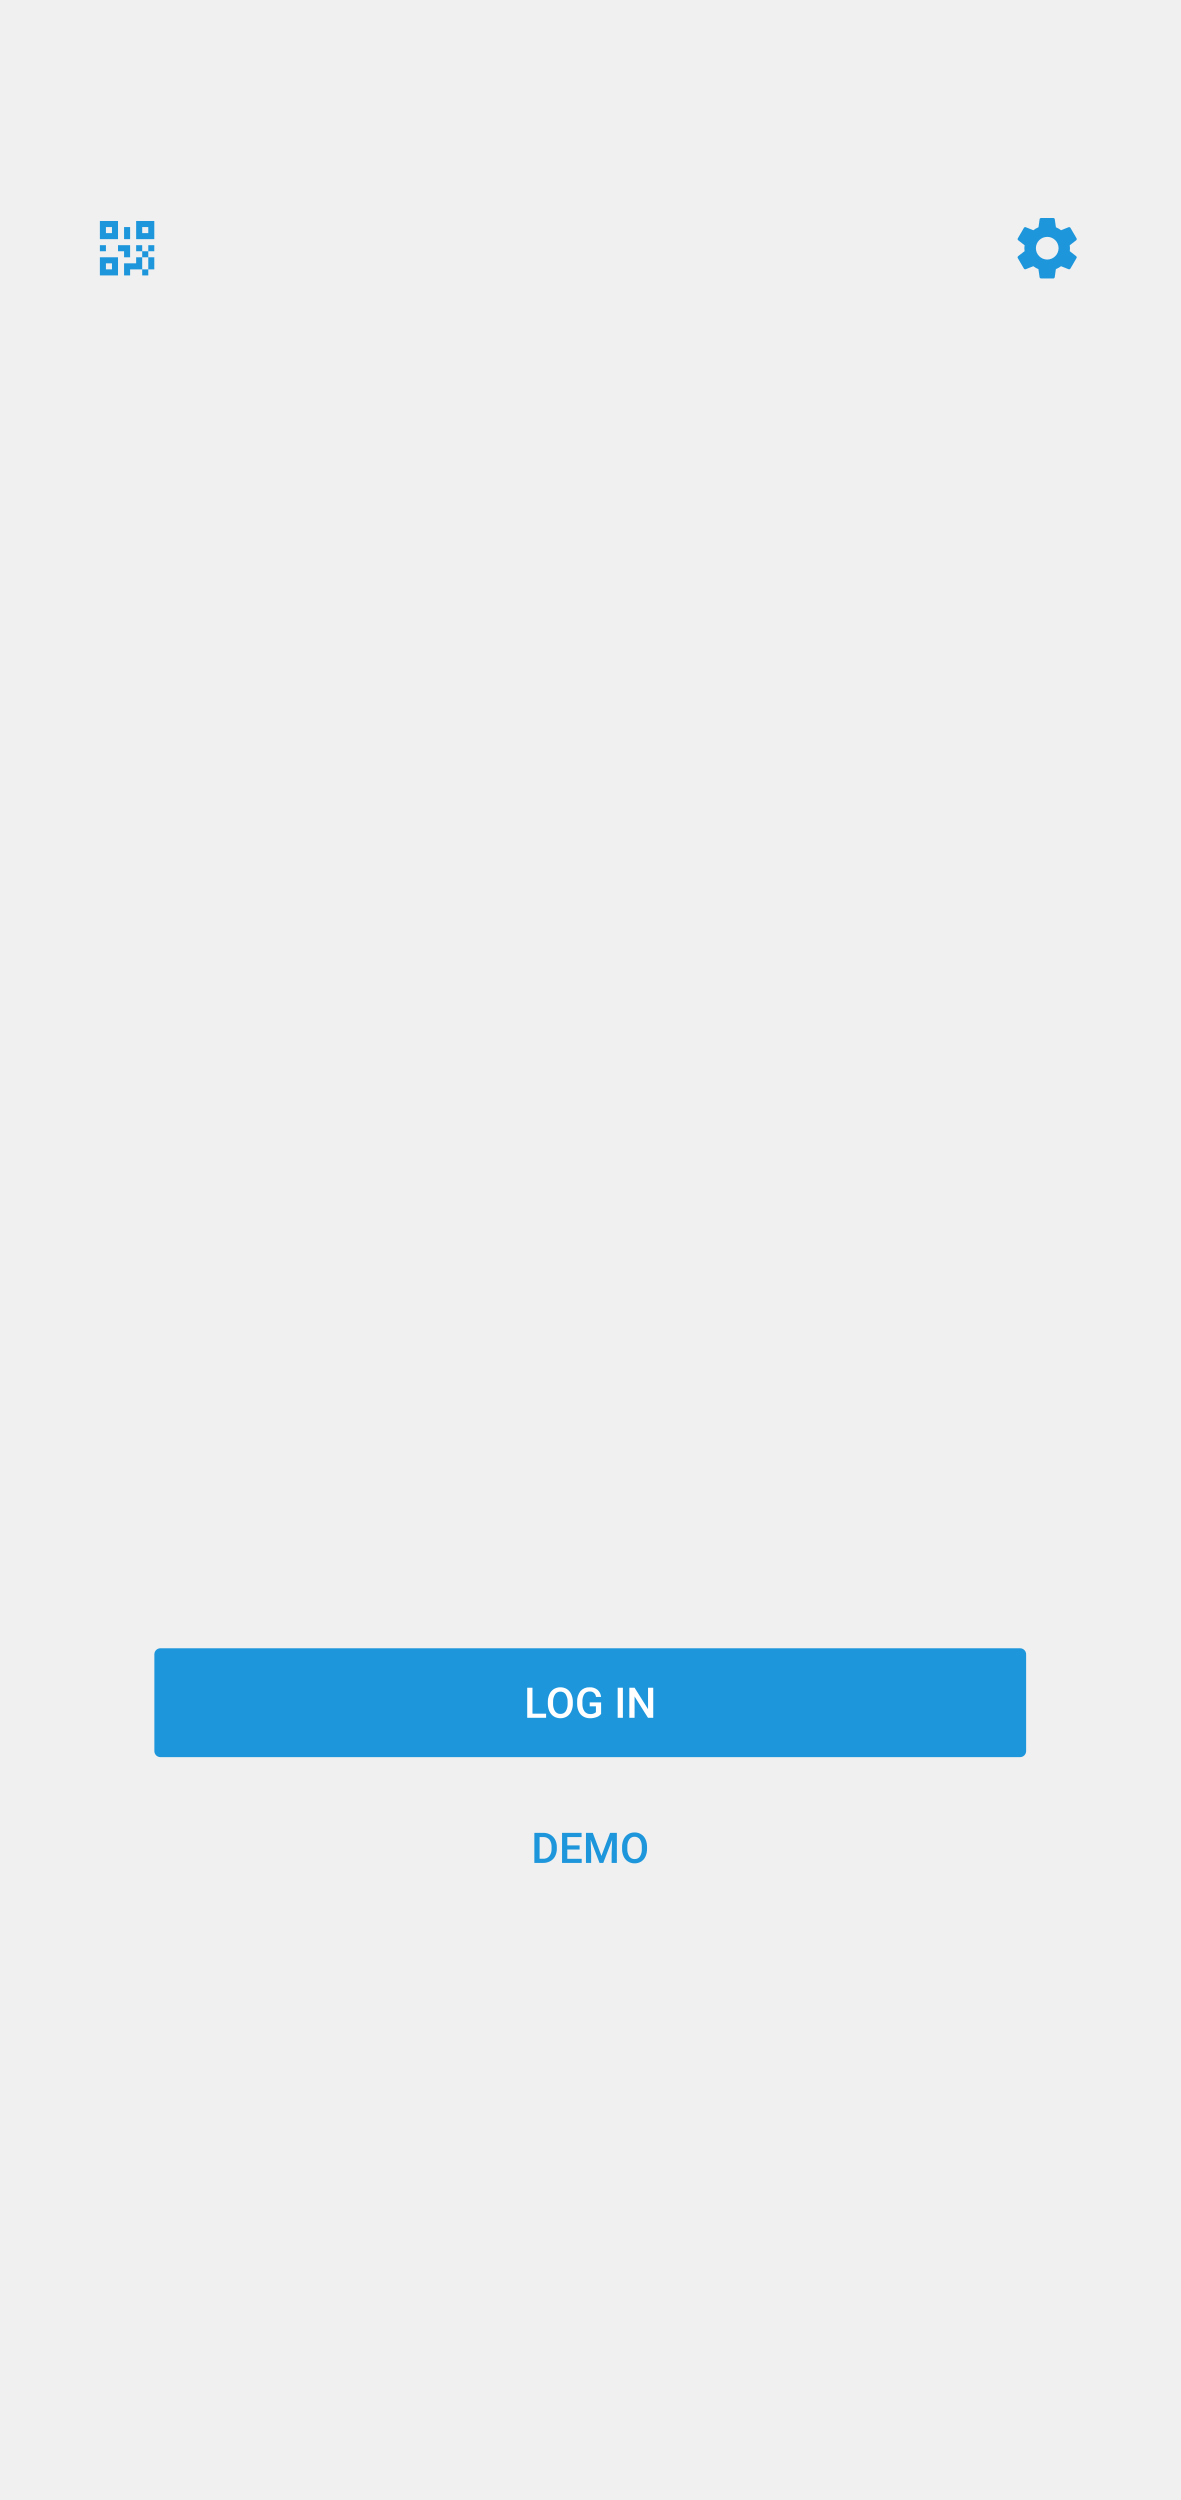
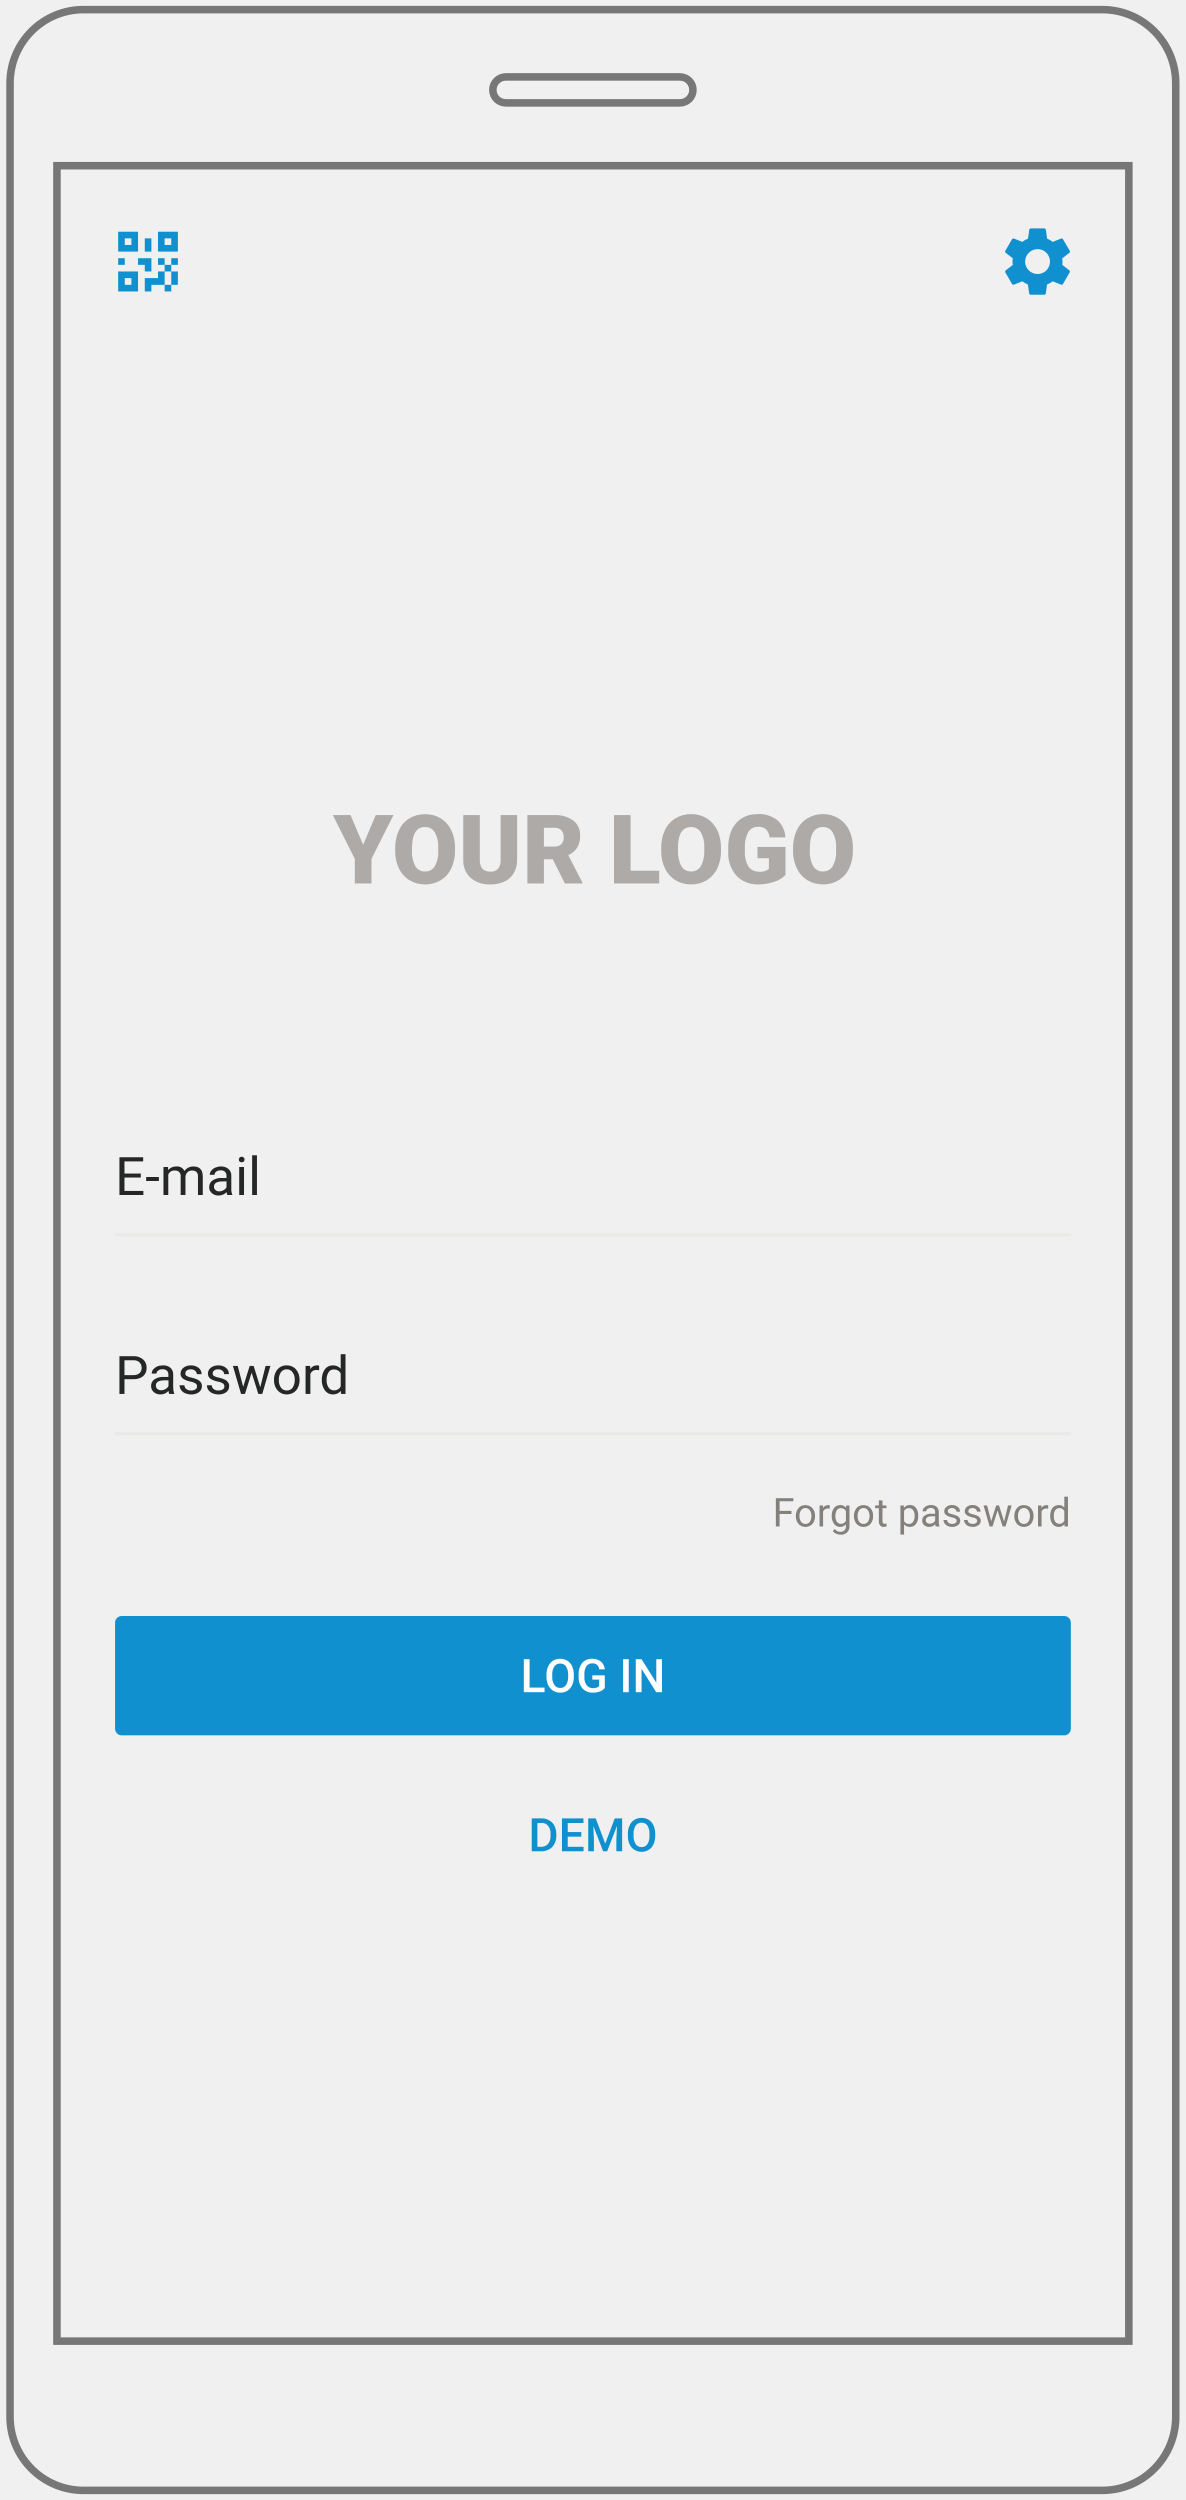
- <svg xmlns="http://www.w3.org/2000/svg" stroke-width="0.501" stroke-linejoin="bevel" fill-rule="evenodd" version="1.1" overflow="visible" width="110.551pt" height="234.142pt" viewBox="0 0 110.551 234.142">
+ <svg xmlns="http://www.w3.org/2000/svg" xml:space="preserve" width="111mm" height="234mm" version="1.1" style="shape-rendering:geometricPrecision; text-rendering:geometricPrecision; image-rendering:optimizeQuality; fill-rule:evenodd; clip-rule:evenodd" viewBox="0 0 11100 23400">
  <defs>
- 	</defs>
-   <g id="Document" fill="none" stroke="black" font-family="Times New Roman" font-size="16" transform="scale(1 -1)">
-     <g id="Spread" transform="translate(0 -234.142)">
-       <g id="Layer 1">
-         <path d="M 50.046,59.667 L 50.046,62.484 L 50.881,62.484 C 51.112,62.488 51.34,62.429 51.542,62.317 C 51.733,62.207 51.893,62.043 51.992,61.846 C 52.099,61.629 52.157,61.387 52.151,61.144 L 52.151,61.004 C 52.157,60.757 52.099,60.518 51.991,60.296 C 51.891,60.099 51.73,59.936 51.535,59.83 C 51.329,59.716 51.096,59.66 50.858,59.667 Z M 50.537,62.088 L 50.537,60.057 L 50.856,60.057 C 51.078,60.041 51.299,60.13 51.447,60.296 C 51.6,60.495 51.67,60.741 51.659,60.988 L 51.659,61.145 C 51.673,61.396 51.604,61.642 51.459,61.846 C 51.311,62.011 51.101,62.099 50.881,62.088 Z M 54.283,60.922 L 53.132,60.922 L 53.132,60.054 L 54.48,60.054 L 54.48,59.667 L 52.639,59.667 L 52.639,62.484 L 54.469,62.484 L 54.469,62.088 L 53.132,62.088 L 53.132,61.31 L 54.284,61.31 Z M 55.517,62.484 L 56.329,60.324 L 57.139,62.484 L 57.774,62.484 L 57.774,59.667 L 57.284,59.667 L 57.284,60.593 L 57.331,61.837 L 56.501,59.667 L 56.148,59.667 L 55.32,61.834 L 55.365,60.593 L 55.365,59.667 L 54.879,59.667 L 54.879,62.484 Z M 60.599,61.001 C 60.604,60.75 60.556,60.502 60.457,60.273 C 60.37,60.075 60.229,59.908 60.046,59.792 C 59.864,59.678 59.649,59.62 59.436,59.625 C 59.219,59.622 59.006,59.681 58.825,59.793 C 58.641,59.908 58.498,60.074 58.409,60.269 C 58.307,60.493 58.258,60.739 58.262,60.985 L 58.262,61.143 C 58.255,61.395 58.305,61.642 58.406,61.87 C 58.495,62.069 58.637,62.238 58.821,62.354 C 59.003,62.468 59.218,62.525 59.433,62.521 C 59.646,62.525 59.859,62.469 60.041,62.356 C 60.225,62.243 60.366,62.076 60.455,61.882 C 60.555,61.654 60.604,61.406 60.6,61.158 Z M 60.11,61.147 C 60.127,61.4 60.066,61.651 59.935,61.866 C 59.818,62.028 59.63,62.125 59.432,62.116 C 59.232,62.123 59.049,62.028 58.932,61.866 C 58.802,61.658 58.737,61.41 58.754,61.164 L 58.754,61.001 C 58.735,60.748 58.798,60.497 58.931,60.282 C 59.046,60.117 59.233,60.021 59.437,60.028 C 59.634,60.02 59.821,60.112 59.937,60.276 C 60.068,60.493 60.128,60.746 60.11,61.001 Z" fill-rule="evenodd" stroke-linejoin="miter" stroke="none" stroke-width="0.281" fill="#1e96dc" marker-start="none" marker-end="none" stroke-miterlimit="79.84" class="theme_fill" />
-         <path d="M 100.192,210.619 C 100.206,210.709 100.209,210.803 100.21,210.896 C 100.21,210.988 100.205,211.08 100.189,211.171 L 100.792,211.638 C 100.843,211.683 100.86,211.755 100.828,211.82 L 100.257,212.8 C 100.222,212.861 100.146,212.886 100.082,212.863 L 99.375,212.579 C 99.228,212.693 99.065,212.787 98.894,212.857 L 98.787,213.607 C 98.774,213.676 98.717,213.727 98.643,213.726 L 97.505,213.726 C 97.433,213.727 97.375,213.676 97.367,213.607 L 97.26,212.857 C 97.088,212.786 96.926,212.693 96.778,212.579 L 96.07,212.863 C 96.005,212.888 95.929,212.861 95.895,212.8 L 95.327,211.82 C 95.289,211.757 95.305,211.681 95.363,211.638 L 95.962,211.171 C 95.93,210.989 95.929,210.802 95.96,210.619 L 95.358,210.151 C 95.305,210.107 95.289,210.031 95.322,209.972 L 95.891,208.992 C 95.927,208.93 96.001,208.904 96.066,208.928 L 96.776,209.209 C 96.922,209.097 97.085,209.005 97.256,208.934 L 97.364,208.183 C 97.374,208.114 97.433,208.062 97.504,208.061 L 98.643,208.061 C 98.716,208.058 98.774,208.113 98.784,208.183 L 98.889,208.934 C 99.063,209.005 99.224,209.097 99.372,209.209 L 100.078,208.928 C 100.143,208.903 100.219,208.93 100.253,208.992 L 100.823,209.972 C 100.86,210.029 100.843,210.11 100.787,210.151 L 100.191,210.619 Z M 98.076,209.833 C 97.49,209.836 97.017,210.314 97.019,210.899 C 97.021,211.485 97.497,211.958 98.084,211.957 C 98.67,211.956 99.143,211.482 99.143,210.896 C 99.139,210.309 98.663,209.833 98.076,209.833 Z" fill-rule="evenodd" stroke-linejoin="miter" stroke="none" stroke-width="0.281" fill="#1e96dc" marker-start="none" marker-end="none" stroke-miterlimit="79.84" class="theme_fill" />
-         <path d="M 9.354,211.178 L 9.921,211.178 L 9.921,210.61 L 9.354,210.61 L 9.354,211.178 M 11.62,212.876 L 12.186,212.876 L 12.186,211.745 L 11.62,211.745 L 11.62,212.876 M 11.053,211.178 L 12.186,211.178 L 12.186,210.046 L 11.62,210.046 L 11.62,210.61 L 11.053,210.61 L 11.053,211.178 M 12.751,211.178 L 13.318,211.178 L 13.318,210.61 L 13.887,210.61 L 13.887,211.178 L 14.451,211.178 L 14.451,210.61 L 13.887,210.61 L 13.887,210.046 L 14.451,210.046 L 14.451,208.913 L 13.887,208.913 L 13.887,208.347 L 13.318,208.347 L 13.318,208.913 L 12.186,208.913 L 12.186,208.347 L 11.62,208.347 L 11.62,209.48 L 12.751,209.48 L 12.751,210.046 L 13.318,210.046 L 13.318,210.61 L 12.751,210.61 L 12.751,211.178 M 13.887,208.913 L 13.887,210.046 L 13.318,210.046 L 13.318,208.913 L 13.887,208.913 M 12.751,213.445 L 14.451,213.445 L 14.451,211.745 L 12.751,211.745 L 12.751,213.445 M 13.318,212.876 L 13.318,212.309 L 13.887,212.309 L 13.887,212.876 L 13.318,212.876 M 9.354,213.445 L 11.053,213.445 L 11.053,211.745 L 9.354,211.745 L 9.354,213.445 M 9.921,212.876 L 9.921,212.309 L 10.486,212.309 L 10.486,212.876 L 9.921,212.876 M 9.354,210.046 L 11.053,210.046 L 11.053,208.347 L 9.354,208.347 L 9.354,210.046 M 9.921,209.48 L 9.921,208.913 L 10.486,208.913 L 10.486,209.48 Z" fill-rule="evenodd" stroke-linejoin="miter" stroke="none" stroke-width="0.281" fill="#1e96dc" marker-start="none" marker-end="none" stroke-miterlimit="79.84" class="theme_fill" />
-         <path d="M 95.538,69.575 L 15.023,69.575 C 14.711,69.575 14.457,69.83 14.457,70.142 L 14.457,79.204 C 14.457,79.516 14.711,79.77 15.023,79.77 L 95.538,79.77 C 95.85,79.77 96.104,79.516 96.104,79.204 L 96.104,70.142 C 96.104,69.83 95.85,69.575 95.538,69.575 Z" fill-rule="evenodd" stroke-linejoin="miter" stroke="none" stroke-width="0.281" fill="#1e96dc" marker-start="none" marker-end="none" stroke-miterlimit="79.84" class="theme_fill" />
-         <path d="M 49.869,73.647 L 51.146,73.647 L 51.146,73.258 L 49.378,73.258 L 49.378,76.075 L 49.869,76.075 Z M 53.65,74.592 C 53.655,74.343 53.604,74.094 53.505,73.866 C 53.42,73.67 53.275,73.501 53.098,73.383 C 52.912,73.273 52.7,73.212 52.485,73.217 C 52.269,73.214 52.056,73.275 51.872,73.384 C 51.693,73.501 51.546,73.669 51.459,73.864 C 51.358,74.088 51.305,74.331 51.308,74.578 L 51.308,74.736 C 51.305,74.986 51.354,75.237 51.456,75.465 C 51.543,75.662 51.688,75.83 51.868,75.948 C 52.052,76.059 52.264,76.119 52.483,76.116 C 52.695,76.119 52.909,76.06 53.092,75.952 C 53.27,75.835 53.416,75.667 53.501,75.472 C 53.601,75.246 53.654,74.998 53.65,74.748 Z M 53.161,74.741 C 53.173,74.993 53.112,75.242 52.981,75.458 C 52.871,75.624 52.68,75.717 52.483,75.709 C 52.284,75.716 52.095,75.622 51.985,75.459 C 51.854,75.249 51.79,75.005 51.799,74.754 L 51.799,74.592 C 51.786,74.341 51.849,74.092 51.983,73.874 C 52.093,73.708 52.285,73.613 52.485,73.622 C 52.681,73.611 52.874,73.704 52.982,73.868 C 53.113,74.087 53.175,74.34 53.161,74.592 Z M 56.297,73.623 C 56.187,73.484 56.041,73.379 55.873,73.321 C 55.677,73.25 55.467,73.214 55.259,73.217 C 55.036,73.212 54.82,73.271 54.63,73.378 C 54.447,73.487 54.301,73.646 54.212,73.837 C 54.107,74.058 54.054,74.295 54.055,74.537 L 54.055,74.756 C 54.033,75.115 54.145,75.469 54.361,75.757 C 54.576,75.999 54.891,76.131 55.215,76.115 C 55.486,76.128 55.753,76.047 55.961,75.88 C 56.155,75.71 56.277,75.469 56.295,75.211 L 55.816,75.211 C 55.808,75.356 55.74,75.497 55.626,75.593 C 55.519,75.689 55.37,75.733 55.225,75.721 C 55.03,75.73 54.839,75.643 54.725,75.484 C 54.595,75.274 54.537,75.03 54.547,74.785 L 54.547,74.57 C 54.534,74.321 54.601,74.07 54.74,73.863 C 54.868,73.695 55.067,73.602 55.273,73.609 C 55.468,73.591 55.66,73.651 55.812,73.779 L 55.812,74.331 L 55.23,74.331 L 55.23,74.702 L 56.297,74.702 Z M 58.338,73.258 L 57.85,73.258 L 57.85,76.075 L 58.338,76.075 Z M 61.179,73.258 L 60.689,73.258 L 59.432,75.258 L 59.432,73.258 L 58.941,73.258 L 58.941,76.075 L 59.432,76.075 L 60.693,74.068 L 60.693,76.075 L 61.179,76.075 Z" fill-rule="evenodd" stroke-linejoin="miter" stroke="none" stroke-width="0.281" fill="#ffffff" marker-start="none" marker-end="none" stroke-miterlimit="79.84" />
-       </g>
+     <style type="text/css">
+    
+     .str0 {stroke:#777777;stroke-width:70.56}
+     .fil0 {fill:none}
+     .fil1 {fill:#1090CF;fill-rule:nonzero}
+     .fil4 {fill:#252626;fill-rule:nonzero}
+     .fil6 {fill:#84807B;fill-rule:nonzero}
+     .fil2 {fill:#AEAAA7;fill-rule:nonzero}
+     .fil3 {fill:#E9E9E7;fill-rule:nonzero}
+     .fil5 {fill:#FEFEFE;fill-rule:nonzero}
+    
+   </style>
+   </defs>
+   <g>
+     <g>
+       <rect class="fil0 str0" x="94" y="90" width="10911" height="23220" rx="688" ry="689" />
+       <rect class="fil0 str0" x="533" y="1551" width="10033" height="20362" />
+       <rect class="fil0 str0" x="4613" y="720" width="1873" height="243" rx="122" ry="122" />
    </g>
+     <path class="theme_fill" fill="#1090CF" d="M1168 2603l0 63 62 0 0 -63 -62 0zm-62 -62l186 0 0 187 -186 0 0 -187zm62 -310l0 62 62 0 0 -62 -62 0zm-62 -62l186 0 0 186 -186 0 0 -186zm435 62l0 62 62 0 0 -62 -62 0zm-62 -62l186 0 0 186 -186 0 0 -186zm124 497l0 -125 -62 0 0 125 62 0zm-124 -249l62 0 0 62 62 0 0 -62 62 0 0 62 -62 0 0 62 62 0 0 125 -62 0 0 62 -62 0 0 -62 -124 0 0 62 -62 0 0 -125 124 0 0 -62 62 0 0 -62 -62 0 0 -62zm-187 0l125 0 0 124 -62 0 0 -62 -63 0 0 -62zm63 -186l62 0 0 124 -62 0 0 -124zm-249 186l62 0 0 62 -62 0 0 -62z" />
+     <path class="theme_fill" fill="#1090CF" d="M9711 2565c-64,-1 -116,-53 -116,-117 1,-65 53,-116 118,-116 63,0 115,52 115,116 0,65 -52,117 -117,117zm232 -86c2,-10 2,-21 2,-31 0,-10 -1,-20 -2,-30l66 -51c6,-5 7,-13 4,-20l-63 -107c-4,-7 -12,-10 -19,-7l-77 31c-17,-13 -34,-23 -53,-30l-12 -83c-1,-7 -8,-13 -15,-13l-125 0c-8,0 -14,6 -15,13l-12 83c-19,7 -37,17 -53,30l-77 -31c-8,-3 -16,0 -20,7l-62 107c-4,7 -2,15 4,20l66 51c-4,20 -4,41 0,61l-66 51c-6,5 -8,13 -4,20l62 107c4,7 12,10 19,7l78 -31c16,12 34,23 52,30l12 82c1,8 8,14 16,14l125 0c7,0 14,-6 15,-14l11 -82c19,-7 37,-18 53,-30l78 31c7,3 15,0 19,-7l62 -107c4,-7 3,-16 -4,-20l-65 -51 0 0z" />
+     <path class="fil2" d="M4574 8278c-62,0 -121,-21 -169,-61 -46,-43 -71,-103 -69,-166l0 -422 155 0 0 425c2,70 35,105 98,105 2,0 4,0 7,0 24,0 48,-9 65,-26 19,-25 28,-55 25,-86l0 -418 154 0 0 419c1,43 -9,86 -30,123 -20,35 -51,63 -87,80 -40,18 -83,27 -127,27 -2,0 -5,0 -7,0 -5,0 -10,0 -15,0zm2511 0c-70,0 -138,-28 -188,-77 -53,-59 -82,-135 -81,-214l0 -55c-1,-57 10,-114 33,-165 21,-45 54,-83 96,-109 42,-25 89,-38 138,-38 2,0 4,0 6,0 5,0 11,-1 17,-1 60,0 119,20 168,56 47,41 75,100 77,163l-148 0c-2,-29 -14,-56 -34,-77 -20,-15 -43,-23 -68,-23 -2,0 -5,0 -7,1 -1,0 -2,0 -3,0 -35,0 -68,18 -87,49 -23,43 -34,91 -32,140l0 39c-3,50 8,100 33,144 22,31 57,48 94,48 3,0 6,0 9,0 3,0 7,1 10,1 29,0 57,-10 79,-28l0 -99 -107 0 0 -106 262 0 0 263c-29,29 -65,51 -104,63 -47,16 -96,25 -146,25 -1,0 -3,0 -5,0 -4,0 -8,0 -12,0zm-3110 0c-49,0 -98,-13 -140,-38 -43,-25 -77,-63 -99,-107 -24,-50 -37,-105 -37,-161l0 -36c-1,-57 11,-113 35,-165 21,-46 55,-85 98,-111 43,-26 92,-39 142,-39 2,0 3,0 5,0 2,0 3,0 5,0 49,0 98,13 140,38 43,27 77,65 99,110 24,51 37,107 36,164l0 29c1,57 -11,114 -35,166 -21,46 -55,84 -98,111 -43,25 -92,39 -141,39 -2,0 -3,0 -5,0 -2,0 -3,0 -5,0zm8 -537c-1,0 -3,0 -4,0 -77,0 -118,58 -122,174l-1 47c-3,50 8,100 31,145 19,31 52,50 88,50 2,0 3,0 5,0 1,0 2,0 3,0 36,0 69,-19 87,-49 24,-44 35,-93 32,-143l0 -29c3,-51 -8,-101 -32,-145 -18,-31 -52,-50 -87,-50zm3716 537c-49,0 -97,-13 -140,-38 -42,-25 -77,-63 -98,-107 -25,-50 -38,-105 -38,-161l0 -36c-1,-57 11,-113 35,-165 21,-46 55,-85 99,-111 43,-26 92,-40 142,-40 1,0 3,1 4,1 2,0 3,-1 5,-1 49,0 98,14 140,39 43,27 78,65 99,110 25,51 37,107 36,164l0 29c1,57 -11,114 -35,166 -21,46 -55,84 -98,111 -43,25 -92,39 -141,39 -2,0 -3,0 -5,0 -2,0 -3,0 -5,0zm8 -537c-1,0 -3,0 -4,0 -77,0 -118,58 -122,174l-1 47c-3,50 8,100 31,145 19,31 52,50 88,50 2,0 4,0 5,0 1,0 2,0 3,0 36,0 69,-19 87,-49 24,-44 35,-93 32,-143l0 -29c3,-51 -8,-101 -32,-145 -18,-31 -51,-50 -87,-50zm-1243 537c-49,0 -97,-13 -139,-38 -43,-25 -77,-63 -99,-107 -24,-50 -37,-105 -37,-161l0 -36c-1,-57 10,-113 34,-165 21,-46 56,-85 99,-111 43,-26 92,-40 142,-40 1,0 3,1 5,1 1,0 3,-1 4,-1 50,0 98,14 141,39 43,27 77,65 99,110 24,51 36,107 35,164l1 29c1,57 -11,114 -35,166 -21,46 -56,84 -99,111 -42,25 -91,39 -141,39 -1,0 -3,0 -4,0 -2,0 -4,0 -6,0zm8 -537c-1,0 -2,0 -3,0 -78,0 -118,58 -123,174l0 47c-3,50 8,100 31,145 18,31 52,50 88,50 2,0 3,0 5,0 1,0 2,0 3,0 35,0 68,-19 87,-49 23,-44 34,-93 32,-143l0 -29c3,-51 -8,-101 -32,-145 -19,-31 -52,-50 -88,-50zm-302 528l-423 0 0 -640 155 0 0 521 268 0 0 119zm-718 0l-165 0 -113 -226 -83 0 0 226 -155 0 0 -640 252 0c6,0 11,0 17,0 57,0 114,18 161,51 43,34 67,87 64,142 2,39 -8,77 -27,111 -20,32 -50,56 -84,71l133 258 0 7zm-361 -521l0 176 97 0c2,0 5,0 7,0 22,0 43,-8 59,-23 16,-18 24,-41 22,-65 2,-23 -6,-47 -22,-65 -16,-15 -38,-23 -60,-23 -2,0 -4,0 -6,0l-97 0zm-1614 521l-156 0 0 -230 -206 -410 166 0 118 278 118 -278 166 0 -206 410 0 230z" />
+     <polygon class="fil3" points="1077,11573 10023,11573 10023,11542 1077,11542 " />
+     <path class="fil4" d="M2405 11185l-45 0 0 -372 45 0 0 372zm-169 -332c-1,-6 2,-13 6,-18 5,-5 13,-8 20,-8 8,0 15,3 20,8 5,5 7,12 7,18 0,7 -2,14 -7,19 -5,5 -13,7 -20,7 -7,0 -14,-2 -20,-7 -4,-5 -7,-12 -6,-19zm48 332l-45 0 0 -262 45 0 0 262zm-231 -34c14,0 28,-4 40,-11 12,-6 21,-16 27,-28l0 -54 -35 0c-55,0 -82,16 -82,48 -1,13 4,25 14,33 10,9 23,13 36,12l0 0zm74 34c-3,-8 -5,-18 -6,-27 -19,21 -46,32 -75,32 -23,1 -46,-7 -63,-22 -17,-14 -26,-34 -25,-55 -1,-25 10,-49 31,-64 26,-17 57,-25 88,-23l43 0 0 -20c1,-14 -4,-28 -14,-38 -11,-10 -26,-15 -41,-14 -15,0 -29,4 -41,12 -9,7 -16,18 -16,30l-45 0c1,-14 5,-27 14,-38 10,-13 23,-23 38,-29 16,-7 34,-11 52,-11 26,-1 51,7 71,23 18,16 28,39 27,62l0 121c-1,20 2,39 9,57l0 4 -47 0zm-554 -262l1 29c19,-23 48,-35 78,-34 31,-3 61,14 74,42 9,-12 21,-23 35,-30 15,-8 32,-12 49,-12 58,0 87,31 88,92l0 175 -45 0 0 -173c1,-15 -3,-30 -13,-42 -12,-10 -27,-15 -43,-14 -15,0 -30,5 -41,15 -12,11 -18,25 -20,40l0 174 -45 0 0 -171c4,-28 -14,-53 -42,-58 -4,0 -9,0 -14,0 -26,-2 -50,13 -60,38l0 191 -45 0 0 -262 43 0zm-86 131l-119 0 0 -37 119 0 0 37zm-169 -32l-153 0 0 125 177 0 0 38 -224 0 0 -353 222 0 0 39 -175 0 0 113 153 0 0 38z" />
+     <polygon class="fil3" points="1077,13435 10023,13435 10023,13404 1077,13404 " />
+     <path class="fil4" d="M3057 12919c-1,24 5,49 19,69 11,17 30,26 50,26 27,1 52,-14 63,-38l0 -121c-12,-24 -36,-38 -62,-37 -20,-1 -40,8 -51,25 -14,23 -21,49 -19,76l0 0zm-45 -6c-1,-34 9,-68 29,-97 17,-23 45,-37 75,-36 28,-1 54,10 73,31l0 -136 45 0 0 372 -42 0 -2 -28c-18,22 -46,34 -75,33 -29,0 -57,-14 -74,-38 -20,-28 -30,-62 -29,-97l0 -4zm-25 -88c-8,-1 -15,-2 -22,-2 -27,-2 -51,13 -60,38l0 186 -45 0 0 -262 43 0 1 30c13,-22 37,-36 63,-35 7,-1 13,1 20,3l0 42zm-377 94c-1,25 6,49 20,70 13,17 33,27 54,26 22,1 42,-9 55,-26 14,-23 21,-49 20,-76 1,-24 -6,-49 -21,-69 -12,-18 -33,-28 -54,-27 -21,-1 -41,9 -54,26 -15,22 -22,49 -20,76l0 0zm-45 -6c-1,-24 5,-47 15,-69 9,-19 24,-36 42,-48 19,-11 40,-17 62,-16 33,-1 65,12 86,37 24,28 35,63 34,99l0 3c0,23 -5,47 -15,68 -9,20 -24,36 -42,48 -19,11 -41,17 -63,17 -32,1 -64,-13 -86,-38 -23,-27 -35,-62 -33,-97l0 -4zm-129 72l50 -200 45 0 -76 262 -37 0 -63 -199 -62 199 -37 0 -76 -262 45 0 51 196 61 -196 37 0 62 200zm-336 -8c1,-11 -4,-21 -13,-28 -15,-9 -31,-15 -48,-17 -19,-4 -37,-10 -54,-18 -12,-5 -22,-13 -30,-24 -6,-10 -9,-22 -9,-33 0,-22 10,-42 27,-55 20,-15 45,-23 70,-22 26,-1 52,7 72,23 18,14 28,36 28,59l-45 0c0,-13 -6,-24 -16,-32 -11,-9 -25,-14 -39,-13 -14,-1 -27,3 -38,10 -9,7 -15,17 -14,28 -1,10 4,20 13,25 14,7 30,13 46,15 19,4 37,10 54,18 13,6 23,15 31,26 7,10 11,23 10,35 1,23 -10,44 -28,57 -21,15 -47,22 -73,21 -19,0 -38,-4 -56,-11 -15,-7 -28,-18 -38,-31 -9,-13 -13,-28 -13,-44l45 0c0,14 6,27 18,36 12,9 28,14 44,13 14,1 29,-3 41,-10 10,-6 16,-16 15,-28l0 0zm-256 0c1,-11 -4,-21 -13,-28 -15,-9 -31,-15 -48,-17 -19,-4 -37,-10 -54,-18 -12,-5 -22,-13 -30,-24 -6,-10 -10,-22 -9,-33 0,-22 10,-42 27,-55 20,-15 44,-23 70,-22 26,-1 51,7 72,23 18,14 28,36 28,59l-45 0c0,-13 -6,-24 -16,-32 -11,-9 -25,-14 -39,-13 -14,-1 -27,3 -38,10 -9,7 -14,17 -14,28 -1,10 4,20 13,25 14,7 30,13 46,15 19,4 37,10 55,18 12,6 23,15 31,26 7,10 10,23 10,35 0,23 -10,44 -28,57 -22,15 -47,22 -73,21 -20,0 -39,-4 -56,-11 -16,-7 -29,-18 -38,-31 -9,-13 -14,-28 -14,-44l45 0c0,14 7,27 18,36 13,9 28,14 44,13 15,1 29,-3 41,-10 10,-6 16,-16 15,-28l0 0zm-335 36c14,0 28,-4 40,-11 12,-7 22,-17 28,-29l0 -53 -36 0c-55,0 -82,16 -82,48 -1,12 4,25 14,33 10,8 23,12 36,12l0 0zm75 34c-4,-9 -6,-18 -7,-28 -19,21 -46,33 -74,33 -24,1 -46,-7 -64,-22 -16,-14 -25,-35 -25,-56 -1,-25 11,-49 31,-63 26,-17 57,-25 88,-23l43 0 0 -21c1,-14 -4,-27 -13,-37 -12,-10 -27,-15 -42,-14 -14,-1 -29,4 -40,12 -10,7 -16,17 -17,29l-44 0c0,-14 5,-27 13,-38 10,-12 23,-22 38,-29 17,-7 35,-10 53,-10 25,-2 51,6 71,22 17,16 27,39 26,63l0 121c0,19 3,39 10,57l0 4 -47 0zm-419 -176l84 0c20,1 41,-5 57,-18 14,-13 21,-32 20,-51 0,-19 -7,-37 -20,-50 -15,-14 -35,-21 -55,-20l-86 0 0 139zm0 38l0 138 -47 0 0 -353 131 0c32,-2 65,9 90,30 22,19 34,48 33,78 2,30 -10,59 -32,79 -26,20 -59,30 -92,28l-83 0z" />
+     <path class="theme_fill" fill="#1090CF" d="M1139 15126l8822 0c34,0 62,27 62,62l0 992c0,35 -28,63 -62,63l-8822 0c-34,0 -62,-28 -62,-63l0 -992c0,-35 28,-62 62,-62z" />
+     <path class="fil5" d="M6196 15839l-54 0 -137 -219 0 219 -54 0 0 -309 54 0 138 220 0 -220 53 0 0 309zm-311 0l-53 0 0 -309 53 0 0 309zm-224 -40c-12,15 -28,27 -46,33 -22,8 -45,12 -68,11 -24,1 -47,-5 -68,-17 -20,-12 -36,-30 -46,-51 -12,-23 -17,-50 -17,-76l0 -24c-3,-40 9,-78 33,-110 24,-26 58,-41 94,-39 29,-1 58,8 82,26 21,19 34,45 36,73l-53 0c-1,-33 -29,-58 -62,-56l-2 0c-22,-1 -42,9 -55,26 -14,23 -21,50 -19,77l0 23c-2,28 5,55 21,78 14,18 35,29 58,28 22,2 43,-5 59,-19l0 -61 -64 0 0 -40 117 0 0 118zm-343 -122c1,-28 -5,-55 -20,-79 -12,-18 -33,-28 -55,-27 -21,-1 -42,9 -54,27 -15,23 -22,50 -20,77l0 18c-2,27 5,55 20,78 12,19 33,29 55,28 21,1 42,-9 54,-27 15,-24 21,-51 20,-79l0 -16zm53 16c1,27 -5,54 -15,79 -10,22 -25,40 -45,53 -20,13 -44,19 -67,18 -24,1 -47,-6 -67,-18 -20,-13 -36,-31 -46,-52 -11,-25 -16,-52 -16,-78l0 -18c-1,-27 5,-55 16,-80 10,-21 25,-40 45,-53 20,-12 44,-18 67,-18 24,0 47,6 67,18 20,13 36,31 45,52 11,25 17,52 16,80l0 17zm-414 103l140 0 0 43 -194 0 0 -309 54 0 0 266z" />
+     <path class="fil6" d="M7872 14365c-1,0 -3,0 -4,0 -14,0 -29,-3 -42,-9 -12,-5 -23,-14 -31,-25l18 -20c12,17 32,27 53,27 1,0 2,0 3,0 13,0 25,-5 35,-14 10,-10 15,-25 14,-39l0 -17c-14,15 -32,24 -52,24 -1,0 -2,0 -3,0 -1,0 -1,0 -2,0 -21,0 -42,-11 -54,-28 -16,-23 -23,-49 -22,-76 -1,-26 6,-52 22,-73 12,-17 33,-27 54,-27 1,0 1,0 2,0 1,0 2,-1 3,-1 21,0 40,10 53,26l2 -22 30 0 0 192c2,23 -7,44 -22,60 -16,15 -36,22 -57,22zm-2 -249c-15,0 -29,7 -37,19 -10,17 -15,37 -14,57 -1,18 4,36 14,52 8,12 22,19 36,19 1,0 1,0 2,0 0,0 1,0 2,0 19,0 37,-11 45,-29l0 -90c-9,-17 -26,-28 -45,-28 -1,0 -1,0 -2,0 0,0 -1,0 -1,0zm592 248l-34 0 0 -273 31 0 2 22c13,-16 32,-26 53,-26 1,0 3,0 4,0 1,0 1,0 2,0 21,0 41,10 54,27 15,22 22,48 20,75l0 3c2,25 -6,51 -20,72 -13,17 -33,28 -54,28 0,0 -1,0 -2,0 -1,0 -2,0 -3,0 -20,0 -39,-9 -53,-23l0 95zm44 -248c-19,0 -36,11 -44,27l0 94c8,17 25,27 44,27 1,0 1,0 2,0 0,0 1,0 1,0 15,0 29,-7 37,-19 11,-17 16,-37 15,-57 1,-19 -4,-37 -14,-53 -9,-12 -23,-19 -38,-19 0,0 -1,0 -1,0 -1,0 -1,0 -2,0zm1405 176c-2,0 -3,0 -4,0 0,0 -1,0 -1,0 -22,0 -42,-11 -55,-28 -15,-22 -22,-47 -21,-73l0 -3c-1,-26 6,-52 21,-73 13,-17 34,-27 55,-27 1,0 1,0 2,0 1,0 2,-1 3,-1 20,0 38,9 51,24l0 -102 34 0 0 279 -31 0 -2 -21c-13,16 -32,25 -52,25zm5 -29c0,0 1,0 2,0 19,0 36,-11 44,-29l0 -90c-8,-17 -25,-28 -44,-28 -1,0 -1,0 -2,0 -1,0 -1,0 -2,0 -14,0 -28,7 -37,19 -10,17 -15,37 -13,57l0 0c-2,18 3,37 13,52 9,12 22,19 37,19 0,0 1,0 2,0zm-1000 29c-1,0 -3,0 -4,0 -1,0 -1,0 -2,0 -14,0 -27,-3 -40,-9 -11,-5 -21,-13 -28,-23 -7,-10 -11,-21 -11,-33l34 0c0,11 5,21 14,27 8,7 19,10 30,10 1,0 2,0 3,0 1,0 2,0 3,0 10,0 19,-3 28,-8 7,-4 11,-12 11,-20l0 0c0,-9 -3,-17 -10,-21 -11,-7 -23,-11 -36,-13 -14,-3 -28,-7 -41,-14 -8,-4 -16,-10 -22,-18 -5,-7 -7,-16 -7,-25 0,-16 8,-31 21,-41 14,-11 31,-17 49,-17 1,0 2,1 3,1 1,0 2,-1 4,-1 18,0 36,7 50,18 14,10 21,27 21,44l-34 0c0,-9 -4,-18 -12,-24 -7,-6 -17,-10 -27,-10 -1,0 -2,0 -2,0 -1,0 -2,0 -3,0 -9,0 -18,3 -26,8 -7,5 -10,13 -10,21 -1,8 3,15 9,18 11,6 23,10 35,12 14,3 28,8 41,14 9,4 17,10 23,19 5,8 8,17 8,26 0,17 -8,33 -21,42 -15,11 -33,17 -51,17zm-647 0c-12,0 -23,-5 -31,-14 -9,-11 -13,-25 -12,-39l0 -122 -35 0 0 -26 35 0 0 -47 34 0 0 47 37 0 0 26 -37 0 0 122c0,7 1,13 5,18 4,4 9,6 15,6 0,0 1,0 2,0 5,0 10,-1 16,-2l0 27c-9,2 -17,3 -26,4 -1,0 -2,0 -3,0zm426 0c-16,0 -32,-6 -45,-17 -12,-10 -19,-26 -18,-42 -1,-19 7,-37 23,-47 18,-12 38,-18 59,-18 2,0 4,0 7,1l32 0 0 -16c1,-10 -3,-21 -10,-28 -8,-7 -18,-11 -28,-11 -1,0 -2,0 -3,0 -1,0 -1,0 -2,0 -10,0 -20,4 -28,10 -8,4 -13,13 -13,22l-34 0c1,-11 4,-21 11,-29 7,-9 17,-17 28,-22 12,-5 25,-8 39,-8 0,0 0,0 1,0 1,0 3,0 4,0 18,0 35,6 49,17 13,12 20,30 20,47l0 91c-1,15 2,29 7,43l0 3 -35 0c-3,-7 -5,-14 -5,-21 -14,16 -35,25 -56,25 0,0 0,0 0,0 -1,0 -2,0 -3,0zm32 -100c-41,0 -62,13 -62,37 0,9 3,18 11,24 7,6 16,9 25,9 1,0 1,0 2,0l0 0c10,0 21,-3 30,-8 9,-5 16,-12 20,-21l0 -41 -26 0zm854 100c-23,0 -46,-11 -62,-28 -17,-21 -26,-47 -25,-74l0 -2c0,-18 4,-36 12,-52 7,-15 18,-27 31,-36 14,-8 29,-12 45,-12 1,0 1,0 2,0 1,0 2,0 3,0 23,0 46,10 62,28 17,20 26,47 25,74l0 2c0,18 -4,35 -11,51 -7,15 -18,27 -32,36 -14,8 -29,13 -45,13 -1,0 -1,0 -2,0 -1,0 -2,0 -3,0zm3 -28c0,0 1,0 1,0 16,0 31,-7 40,-20 11,-17 16,-36 15,-56 1,-19 -5,-37 -16,-53 -9,-12 -24,-20 -39,-20 -1,0 -1,0 -2,0 0,0 0,0 -1,0 -15,0 -30,8 -39,20 -11,17 -16,37 -15,57l0 0c-1,18 5,37 15,52 9,13 24,20 39,20 1,0 1,0 2,0zm-1504 28c-24,0 -46,-11 -62,-28 -17,-21 -26,-47 -25,-74l0 -2c0,-18 4,-36 12,-52 6,-15 17,-27 31,-36 14,-8 29,-12 45,-12 0,0 1,0 1,0 1,0 2,0 3,0 24,0 47,10 62,28 18,20 27,47 25,74l0 2c1,18 -3,35 -11,51 -7,15 -18,27 -31,36 -14,8 -30,13 -46,13 0,0 -1,0 -1,0 -1,0 -2,0 -3,0zm3 -28c0,0 1,0 1,0 16,0 30,-7 40,-20 11,-17 16,-36 15,-56 0,-19 -5,-37 -16,-53 -9,-12 -24,-20 -39,-20 -1,0 -1,0 -2,0 0,0 0,0 -1,0 -15,0 -30,8 -39,20 -11,17 -16,37 -15,57 -1,18 4,37 15,52 9,13 24,20 39,20 1,0 1,0 2,0zm-547 28c-23,0 -46,-11 -62,-28 -17,-21 -26,-47 -25,-74l0 -2c0,-18 4,-36 12,-52 7,-15 18,-27 31,-36 14,-8 29,-12 45,-12 1,0 1,0 2,0 1,0 2,0 3,0 23,0 46,10 62,28 17,20 26,47 25,74l0 2c0,18 -4,35 -11,51 -7,15 -18,27 -32,36 -14,8 -29,13 -45,13 -1,0 -1,0 -2,0 -1,0 -2,0 -3,0zm3 -28c1,0 1,0 2,0 15,0 30,-7 39,-20 11,-17 16,-36 15,-56 1,-19 -5,-37 -16,-53 -9,-12 -23,-20 -39,-20 0,0 -1,0 -1,0 -1,0 -1,0 -2,0 -15,0 -29,8 -39,20 -11,17 -16,37 -15,57l0 0c-1,18 5,37 15,52 10,13 24,20 40,20 0,0 1,0 1,0zm1569 28c-1,0 -3,-1 -4,-1 -1,0 -1,0 -2,0 -14,0 -27,-2 -40,-8 -11,-5 -21,-13 -28,-23 -7,-10 -11,-21 -11,-33l34 0c0,11 5,21 14,27 9,7 19,10 30,10 1,0 2,0 3,0 1,0 2,0 3,0 9,0 19,-3 28,-8 7,-4 11,-12 11,-20l0 0c0,-9 -4,-17 -10,-21 -11,-7 -23,-11 -36,-13 -14,-3 -28,-7 -41,-14 -8,-4 -16,-10 -22,-18 -5,-7 -7,-16 -7,-25 0,-16 8,-31 20,-41 15,-11 32,-17 49,-17 2,0 3,1 4,1 1,0 2,-1 4,-1 18,0 36,7 50,18 14,10 21,27 21,44l-34 0c0,-9 -4,-18 -12,-24 -7,-6 -17,-10 -28,-10 0,0 -1,0 -1,0 -1,0 -2,0 -3,0 -9,0 -18,3 -26,8 -7,5 -10,13 -10,21 -1,8 3,15 9,18 11,6 23,10 35,12 14,3 28,8 41,14 9,4 17,10 23,19 5,8 8,17 8,26 0,17 -8,33 -21,42 -15,11 -33,17 -51,17zm641 -4l-33 0 0 -197 32 0 1 23c9,-16 27,-26 45,-26 1,0 1,0 2,0 0,-1 1,-1 2,-1 4,0 8,1 13,3l0 31c-6,0 -11,-1 -17,-1 0,0 0,0 0,0 -1,0 -2,0 -3,0 -19,0 -35,11 -42,28l0 140zm-337 0l-27 0 -48 -149 -47 149 -27 0 -57 -197 33 0 39 147 46 -147 27 0 47 151 37 -151 34 0 -57 197zm-1708 0l-33 0 0 -197 32 0 1 23c9,-16 27,-26 45,-26 1,0 1,0 2,0 1,-1 1,-1 2,-1 4,0 9,1 13,3l0 31c-5,0 -11,-1 -16,-1 0,0 -1,0 -1,0 -1,0 -2,0 -3,0 -18,0 -35,11 -42,28l0 140zm-407 0l-35 0 0 -265 164 0 0 29 -129 0 0 90 111 0 0 29 -111 0 0 117z" />
+     <path class="theme_fill" fill="#1090CF" d="M6079 17166c2,-28 -5,-55 -19,-79 -13,-18 -33,-28 -55,-27 -22,-1 -42,9 -55,27 -14,23 -21,50 -20,77l0 18c-1,28 5,55 20,79 12,18 33,28 55,28 22,1 43,-10 55,-28 14,-23 21,-51 19,-79l0 -16zm54 16c0,27 -5,55 -16,80 -9,21 -25,40 -45,52 -20,13 -43,19 -67,19 -24,0 -47,-6 -67,-19 -20,-12 -36,-30 -45,-52 -11,-25 -17,-51 -16,-78l0 -18c-1,-27 4,-54 16,-79 9,-22 25,-41 45,-53 20,-13 43,-19 67,-19 23,0 47,6 67,18 20,13 35,31 45,53 11,25 16,52 16,79l0 17zm-557 -162l89 236 89 -236 69 0 0 308 -54 0 0 -101 6 -137 -92 238 -38 0 -91 -237 5 136 0 101 -53 0 0 -308 70 0zm-135 171l-127 0 0 95 148 0 0 42 -202 0 0 -308 201 0 0 43 -147 0 0 85 127 0 0 43zm-411 -128l0 223 35 0c25,1 49,-9 65,-27 16,-22 25,-48 23,-76l0 -17c2,-27 -6,-54 -22,-76 -16,-19 -39,-29 -63,-27l-38 0zm-53 265l0 -308 91 0c25,-1 50,5 72,18 22,12 39,30 50,52 11,23 17,50 17,76l0 16c1,27 -5,53 -18,77 -11,22 -28,40 -49,51 -23,13 -49,19 -75,18l-88 0z" />
  </g>
</svg>
